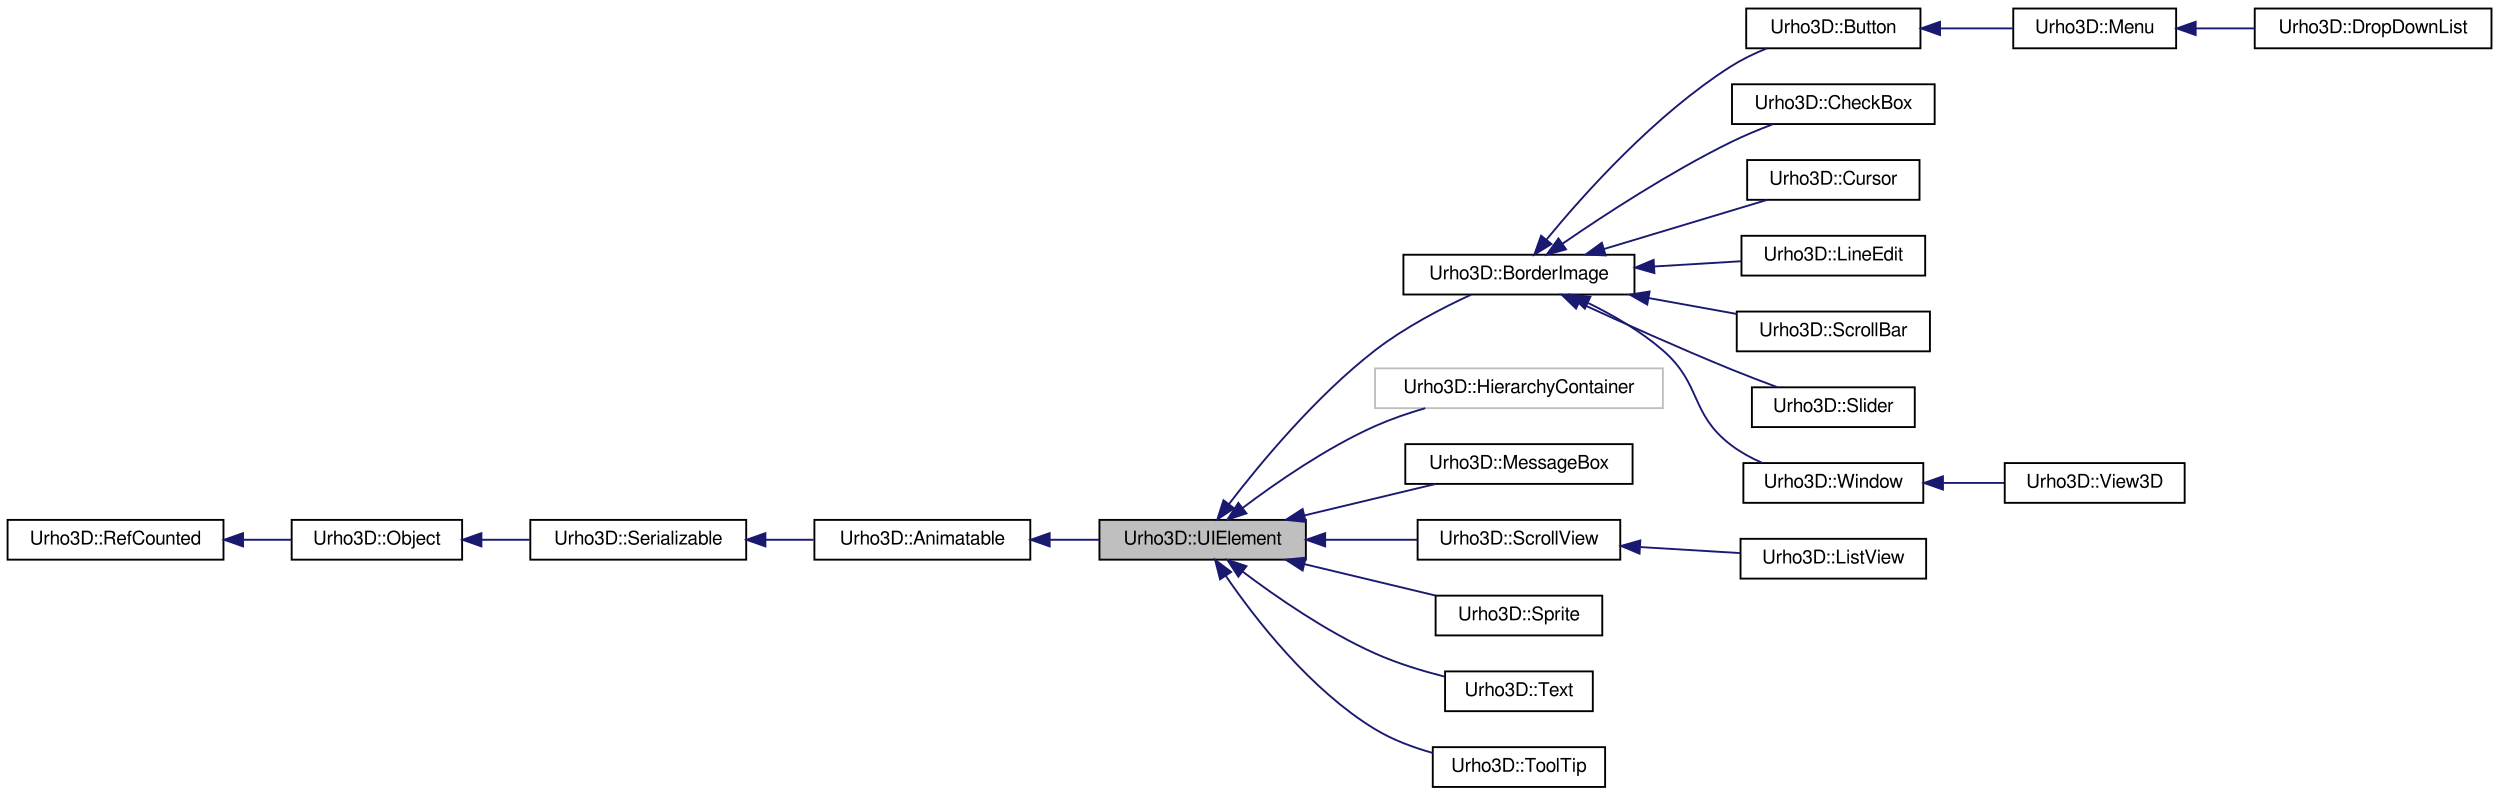
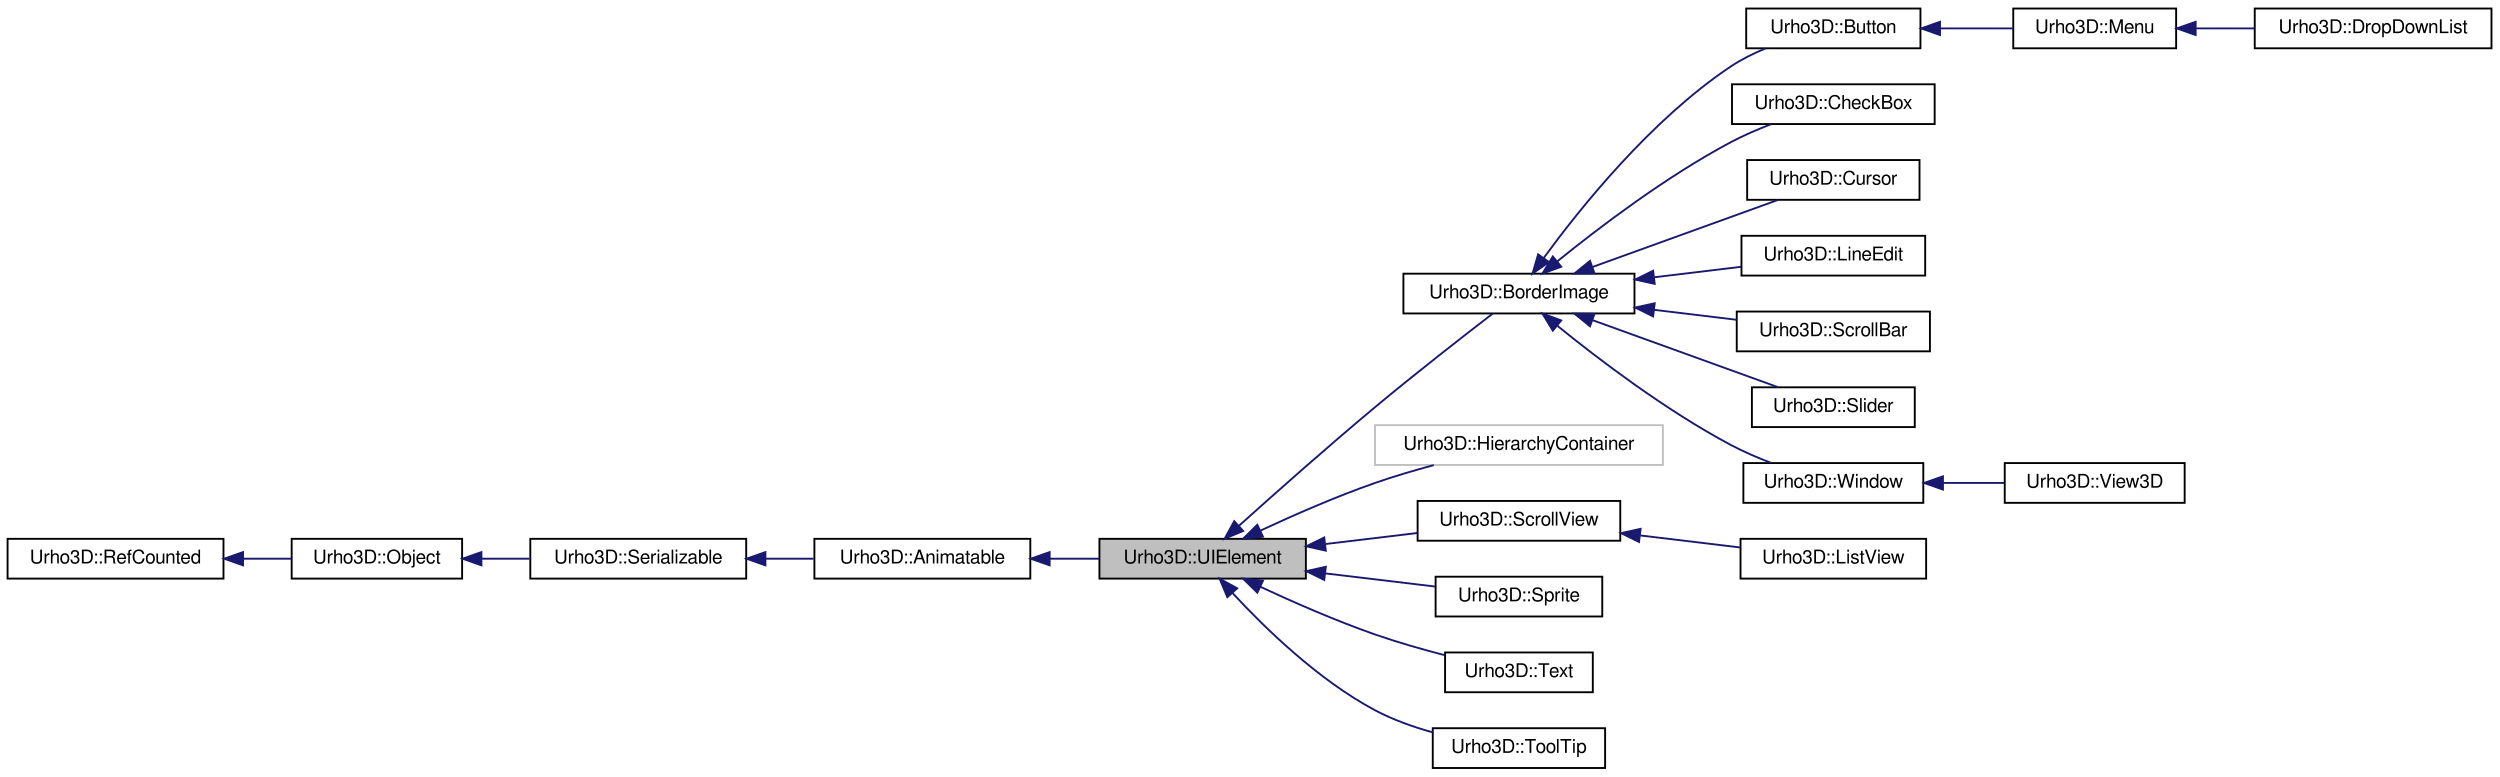
- <svg xmlns="http://www.w3.org/2000/svg" xmlns:xlink="http://www.w3.org/1999/xlink" width="1320pt" height="420pt" viewBox="0.00 0.00 1320.00 420.00">
-   <g id="graph1" class="graph" transform="scale(1 1) rotate(0) translate(4 416)">
+ <svg xmlns="http://www.w3.org/2000/svg" xmlns:xlink="http://www.w3.org/1999/xlink" width="1320pt" height="410pt" viewBox="0.00 0.00 1320.00 410.00">
+   <g id="graph1" class="graph" transform="scale(1 1) rotate(0) translate(4 406)">
    <g id="node1" class="node">
-       <polygon fill="#bfbfbf" stroke="black" points="576.5,-120.5 576.5,-141.5 685.5,-141.5 685.5,-120.5 576.5,-120.5" />
-       <text text-anchor="middle" x="631" y="-128.5" font-family="FreeSans" font-size="10.00">Urho3D::UIElement</text>
+       <polygon fill="#bfbfbf" stroke="black" points="576.5,-100.5 576.5,-121.5 685.5,-121.5 685.5,-100.5 576.5,-100.5" />
+       <text text-anchor="middle" x="631" y="-108.5" font-family="FreeSans" font-size="10.00">Urho3D::UIElement</text>
    </g>
    <g id="node11" class="node">
      <a xlink:href="class_urho3_d_1_1_border_image.html" target="_top" xlink:title="Image UI element with optional border.">
-         <polygon fill="none" stroke="black" points="737,-260.5 737,-281.5 859,-281.5 859,-260.5 737,-260.5" />
-         <text text-anchor="middle" x="798" y="-268.5" font-family="FreeSans" font-size="10.00">Urho3D::BorderImage</text>
+         <polygon fill="none" stroke="black" points="737,-240.5 737,-261.5 859,-261.5 859,-240.5 737,-240.5" />
+         <text text-anchor="middle" x="798" y="-248.5" font-family="FreeSans" font-size="10.00">Urho3D::BorderImage</text>
      </a>
    </g>
    <g id="edge10" class="edge">
-       <path fill="none" stroke="midnightblue" d="M644.848,-149.821C661.411,-171.398 690.834,-206.887 722,-231 737.567,-243.044 757.286,-253.302 772.737,-260.414" />
-       <polygon fill="midnightblue" stroke="midnightblue" points="647.581,-147.633 638.762,-141.761 641.994,-151.851 647.581,-147.633" />
+       <path fill="none" stroke="midnightblue" d="M650.235,-128.438C668.479,-144.851 696.775,-169.98 722,-191 743.309,-208.757 768.721,-228.549 784.095,-240.377" />
+       <polygon fill="midnightblue" stroke="midnightblue" points="652.377,-125.657 642.608,-121.557 647.688,-130.854 652.377,-125.657" />
    </g>
    <g id="node33" class="node">
      <a xlink:title="Hierarchy container (used by ListView internally when in hierarchy mode).">
-         <polygon fill="none" stroke="#bfbfbf" points="722,-200.5 722,-221.5 874,-221.5 874,-200.5 722,-200.5" />
-         <text text-anchor="middle" x="798" y="-208.5" font-family="FreeSans" font-size="10.00">Urho3D::HierarchyContainer</text>
+         <polygon fill="none" stroke="#bfbfbf" points="722,-160.5 722,-181.5 874,-181.5 874,-160.5 722,-160.5" />
+         <text text-anchor="middle" x="798" y="-168.5" font-family="FreeSans" font-size="10.00">Urho3D::HierarchyContainer</text>
      </a>
    </g>
    <g id="edge32" class="edge">
-       <path fill="none" stroke="midnightblue" d="M652.028,-147.745C669.769,-161.142 696.312,-179.525 722,-191 730.346,-194.728 739.53,-197.875 748.54,-200.489" />
-       <polygon fill="midnightblue" stroke="midnightblue" points="654.128,-144.944 644.068,-141.621 649.86,-150.492 654.128,-144.944" />
+       <path fill="none" stroke="midnightblue" d="M661.451,-125.818C678.904,-133.947 701.378,-143.804 722,-151 731.919,-154.461 742.747,-157.65 753.039,-160.416" />
+       <polygon fill="midnightblue" stroke="midnightblue" points="662.851,-122.609 652.314,-121.508 659.865,-128.94 662.851,-122.609" />
    </g>
    <g id="node35" class="node">
-       <a xlink:href="class_urho3_d_1_1_message_box.html" target="_top" xlink:title="Message box dialog. Manages its lifetime automatically using the UI hierarchy, so the application doe...">
-         <polygon fill="none" stroke="black" points="738,-160.5 738,-181.5 858,-181.5 858,-160.5 738,-160.5" />
-         <text text-anchor="middle" x="798" y="-168.5" font-family="FreeSans" font-size="10.00">Urho3D::MessageBox</text>
-       </a>
-     </g>
-     <g id="edge34" class="edge">
-       <path fill="none" stroke="midnightblue" d="M684.904,-143.911C707.285,-149.272 732.924,-155.413 754.126,-160.491" />
-       <polygon fill="midnightblue" stroke="midnightblue" points="685.418,-140.435 674.877,-141.51 683.787,-147.243 685.418,-140.435" />
-     </g>
-     <g id="node37" class="node">
      <a xlink:href="class_urho3_d_1_1_scroll_view.html" target="_top" xlink:title="Scrollable UI element for showing a (possibly large) child element.">
        <polygon fill="none" stroke="black" points="744.5,-120.5 744.5,-141.5 851.5,-141.5 851.5,-120.5 744.5,-120.5" />
        <text text-anchor="middle" x="798" y="-128.5" font-family="FreeSans" font-size="10.00">Urho3D::ScrollView</text>
      </a>
    </g>
-     <g id="edge36" class="edge">
-       <path fill="none" stroke="midnightblue" d="M696.025,-131C712.012,-131 728.951,-131 744.334,-131" />
-       <polygon fill="midnightblue" stroke="midnightblue" points="695.682,-127.5 685.682,-131 695.682,-134.5 695.682,-127.5" />
-     </g>
-     <g id="node41" class="node">
+     <g id="edge34" class="edge">
+       <path fill="none" stroke="midnightblue" d="M696.025,-118.787C712.012,-120.702 728.951,-122.731 744.334,-124.573" />
+       <polygon fill="midnightblue" stroke="midnightblue" points="696.027,-115.263 685.682,-117.549 695.195,-122.213 696.027,-115.263" />
+     </g>
+     <g id="node39" class="node">
      <a xlink:href="class_urho3_d_1_1_sprite.html" target="_top" xlink:title="UI element which allows sub-pixel positioning and size, as well as rotation. Only other Sprites shoul...">
        <polygon fill="none" stroke="black" points="754,-80.5 754,-101.5 842,-101.5 842,-80.5 754,-80.5" />
        <text text-anchor="middle" x="798" y="-88.5" font-family="FreeSans" font-size="10.00">Urho3D::Sprite</text>
      </a>
    </g>
-     <g id="edge40" class="edge">
-       <path fill="none" stroke="midnightblue" d="M684.904,-118.089C707.285,-112.728 732.924,-106.587 754.126,-101.509" />
-       <polygon fill="midnightblue" stroke="midnightblue" points="683.787,-114.757 674.877,-120.49 685.418,-121.565 683.787,-114.757" />
-     </g>
-     <g id="node43" class="node">
+     <g id="edge38" class="edge">
+       <path fill="none" stroke="midnightblue" d="M695.688,-103.253C715.118,-100.926 735.982,-98.427 753.768,-96.297" />
+       <polygon fill="midnightblue" stroke="midnightblue" points="695.195,-99.787 685.682,-104.451 696.027,-106.737 695.195,-99.787" />
+     </g>
+     <g id="node41" class="node">
      <a xlink:href="class_urho3_d_1_1_text.html" target="_top" xlink:title="Text UI element.">
        <polygon fill="none" stroke="black" points="759,-40.5 759,-61.5 837,-61.5 837,-40.5 759,-40.5" />
        <text text-anchor="middle" x="798" y="-48.5" font-family="FreeSans" font-size="10.00">Urho3D::Text</text>
      </a>
    </g>
-     <g id="edge42" class="edge">
-       <path fill="none" stroke="midnightblue" d="M652.028,-114.255C669.769,-100.858 696.312,-82.475 722,-71 733.585,-65.825 746.783,-61.77 758.893,-58.705" />
-       <polygon fill="midnightblue" stroke="midnightblue" points="649.86,-111.508 644.068,-120.379 654.128,-117.056 649.86,-111.508" />
-     </g>
-     <g id="node45" class="node">
+     <g id="edge40" class="edge">
+       <path fill="none" stroke="midnightblue" d="M661.451,-96.182C678.904,-88.053 701.378,-78.196 722,-71 733.851,-66.865 747,-63.118 758.983,-60.016" />
+       <polygon fill="midnightblue" stroke="midnightblue" points="659.865,-93.06 652.314,-100.492 662.851,-99.391 659.865,-93.06" />
+     </g>
+     <g id="node43" class="node">
      <a xlink:href="class_urho3_d_1_1_tool_tip.html" target="_top" xlink:title="Tooltip UI element.">
        <polygon fill="none" stroke="black" points="752.5,-0.5 752.5,-21.5 843.5,-21.5 843.5,-0.5 752.5,-0.5" />
        <text text-anchor="middle" x="798" y="-8.5" font-family="FreeSans" font-size="10.00">Urho3D::ToolTip</text>
      </a>
    </g>
-     <g id="edge44" class="edge">
-       <path fill="none" stroke="midnightblue" d="M643.216,-111.932C658.77,-89.218 687.772,-51.746 722,-31 731.218,-25.413 741.984,-21.37 752.465,-18.449" />
-       <polygon fill="midnightblue" stroke="midnightblue" points="640.208,-110.136 637.575,-120.398 646.033,-114.017 640.208,-110.136" />
+     <g id="edge42" class="edge">
+       <path fill="none" stroke="midnightblue" d="M646.851,-92.802C663.716,-74.556 692.051,-46.946 722,-31 731.394,-25.999 742.118,-22.188 752.491,-19.308" />
+       <polygon fill="midnightblue" stroke="midnightblue" points="644.048,-90.683 639.944,-100.451 649.244,-95.375 644.048,-90.683" />
    </g>
    <g id="node2" class="node">
      <a xlink:href="class_urho3_d_1_1_animatable.html" target="_top" xlink:title="Base class for animatable object, an animatable object can be set animation on it's attributes...">
-         <polygon fill="none" stroke="black" points="426,-120.5 426,-141.5 540,-141.5 540,-120.5 426,-120.5" />
-         <text text-anchor="middle" x="483" y="-128.5" font-family="FreeSans" font-size="10.00">Urho3D::Animatable</text>
+         <polygon fill="none" stroke="black" points="426,-100.5 426,-121.5 540,-121.5 540,-100.5 426,-100.5" />
+         <text text-anchor="middle" x="483" y="-108.5" font-family="FreeSans" font-size="10.00">Urho3D::Animatable</text>
      </a>
    </g>
    <g id="edge2" class="edge">
-       <path fill="none" stroke="midnightblue" d="M550.356,-131C559.063,-131 567.894,-131 576.362,-131" />
-       <polygon fill="midnightblue" stroke="midnightblue" points="550.221,-127.5 540.221,-131 550.221,-134.5 550.221,-127.5" />
+       <path fill="none" stroke="midnightblue" d="M550.356,-111C559.063,-111 567.894,-111 576.362,-111" />
+       <polygon fill="midnightblue" stroke="midnightblue" points="550.221,-107.5 540.221,-111 550.221,-114.5 550.221,-107.5" />
    </g>
    <g id="node4" class="node">
      <a xlink:href="class_urho3_d_1_1_serializable.html" target="_top" xlink:title="Base class for objects with automatic serialization through attributes.">
-         <polygon fill="none" stroke="black" points="276,-120.5 276,-141.5 390,-141.5 390,-120.5 276,-120.5" />
-         <text text-anchor="middle" x="333" y="-128.5" font-family="FreeSans" font-size="10.00">Urho3D::Serializable</text>
+         <polygon fill="none" stroke="black" points="276,-100.5 276,-121.5 390,-121.5 390,-100.5 276,-100.5" />
+         <text text-anchor="middle" x="333" y="-108.5" font-family="FreeSans" font-size="10.00">Urho3D::Serializable</text>
      </a>
    </g>
    <g id="edge4" class="edge">
-       <path fill="none" stroke="midnightblue" d="M400.311,-131C408.728,-131 417.277,-131 425.525,-131" />
-       <polygon fill="midnightblue" stroke="midnightblue" points="400.137,-127.5 390.136,-131 400.136,-134.5 400.137,-127.5" />
+       <path fill="none" stroke="midnightblue" d="M400.311,-111C408.728,-111 417.277,-111 425.525,-111" />
+       <polygon fill="midnightblue" stroke="midnightblue" points="400.137,-107.5 390.136,-111 400.136,-114.5 400.137,-107.5" />
    </g>
    <g id="node6" class="node">
      <a xlink:href="class_urho3_d_1_1_object.html" target="_top" xlink:title="Base class for objects with type identification, subsystem access and event sending/receiving capabil...">
-         <polygon fill="none" stroke="black" points="150,-120.5 150,-141.5 240,-141.5 240,-120.5 150,-120.5" />
-         <text text-anchor="middle" x="195" y="-128.5" font-family="FreeSans" font-size="10.00">Urho3D::Object</text>
+         <polygon fill="none" stroke="black" points="150,-100.5 150,-121.5 240,-121.5 240,-100.5 150,-100.5" />
+         <text text-anchor="middle" x="195" y="-108.5" font-family="FreeSans" font-size="10.00">Urho3D::Object</text>
      </a>
    </g>
    <g id="edge6" class="edge">
-       <path fill="none" stroke="midnightblue" d="M250.212,-131C258.574,-131 267.218,-131 275.625,-131" />
-       <polygon fill="midnightblue" stroke="midnightblue" points="250.186,-127.5 240.186,-131 250.186,-134.5 250.186,-127.5" />
+       <path fill="none" stroke="midnightblue" d="M250.212,-111C258.574,-111 267.218,-111 275.625,-111" />
+       <polygon fill="midnightblue" stroke="midnightblue" points="250.186,-107.5 240.186,-111 250.186,-114.5 250.186,-107.5" />
    </g>
    <g id="node8" class="node">
      <a xlink:href="class_urho3_d_1_1_ref_counted.html" target="_top" xlink:title="Base class for intrusively reference-counted objects. These are noncopyable and non-assignable.">
-         <polygon fill="none" stroke="black" points="0,-120.5 0,-141.5 114,-141.5 114,-120.5 0,-120.5" />
-         <text text-anchor="middle" x="57" y="-128.5" font-family="FreeSans" font-size="10.00">Urho3D::RefCounted</text>
+         <polygon fill="none" stroke="black" points="0,-100.5 0,-121.5 114,-121.5 114,-100.5 0,-100.5" />
+         <text text-anchor="middle" x="57" y="-108.5" font-family="FreeSans" font-size="10.00">Urho3D::RefCounted</text>
      </a>
    </g>
    <g id="edge8" class="edge">
-       <path fill="none" stroke="midnightblue" d="M124.403,-131C133.027,-131 141.686,-131 149.838,-131" />
-       <polygon fill="midnightblue" stroke="midnightblue" points="124.326,-127.5 114.326,-131 124.326,-134.5 124.326,-127.5" />
+       <path fill="none" stroke="midnightblue" d="M124.403,-111C133.027,-111 141.686,-111 149.838,-111" />
+       <polygon fill="midnightblue" stroke="midnightblue" points="124.326,-107.5 114.326,-111 124.326,-114.5 124.326,-107.5" />
    </g>
    <g id="node13" class="node">
      <a xlink:href="class_urho3_d_1_1_button.html" target="_top" xlink:title="Push button UI element.">
-         <polygon fill="none" stroke="black" points="918,-390.5 918,-411.5 1010,-411.5 1010,-390.5 918,-390.5" />
-         <text text-anchor="middle" x="964" y="-398.5" font-family="FreeSans" font-size="10.00">Urho3D::Button</text>
+         <polygon fill="none" stroke="black" points="918,-380.5 918,-401.5 1010,-401.5 1010,-380.5 918,-380.5" />
+         <text text-anchor="middle" x="964" y="-388.5" font-family="FreeSans" font-size="10.00">Urho3D::Button</text>
      </a>
    </g>
    <g id="edge12" class="edge">
-       <path fill="none" stroke="midnightblue" d="M812.597,-289.573C832.368,-313.633 869.832,-355.505 910,-381 915.824,-384.697 922.432,-387.853 928.977,-390.493" />
-       <polygon fill="midnightblue" stroke="midnightblue" points="815.146,-287.159 806.141,-281.578 809.7,-291.557 815.146,-287.159" />
+       <path fill="none" stroke="midnightblue" d="M811.092,-269.799C830.116,-295.851 867.771,-342.891 910,-371 915.576,-374.712 921.932,-377.85 928.278,-380.462" />
+       <polygon fill="midnightblue" stroke="midnightblue" points="813.833,-267.615 805.164,-261.525 808.143,-271.692 813.833,-267.615" />
    </g>
    <g id="node19" class="node">
      <a xlink:href="class_urho3_d_1_1_check_box.html" target="_top" xlink:title="UI element that can be toggled between unchecked and checked state.">
-         <polygon fill="none" stroke="black" points="910.5,-350.5 910.5,-371.5 1017.5,-371.5 1017.5,-350.5 910.5,-350.5" />
-         <text text-anchor="middle" x="964" y="-358.5" font-family="FreeSans" font-size="10.00">Urho3D::CheckBox</text>
+         <polygon fill="none" stroke="black" points="910.5,-340.5 910.5,-361.5 1017.5,-361.5 1017.5,-340.5 910.5,-340.5" />
+         <text text-anchor="middle" x="964" y="-348.5" font-family="FreeSans" font-size="10.00">Urho3D::CheckBox</text>
      </a>
    </g>
    <g id="edge18" class="edge">
-       <path fill="none" stroke="midnightblue" d="M821.032,-287.349C843.131,-302.555 877.803,-325.182 910,-341 916.999,-344.438 924.746,-347.638 932.135,-350.426" />
-       <polygon fill="midnightblue" stroke="midnightblue" points="822.863,-284.358 812.654,-281.523 818.866,-290.105 822.863,-284.358" />
+       <path fill="none" stroke="midnightblue" d="M818.203,-267.961C839.84,-285.501 875.706,-312.819 910,-331 916.625,-334.512 924.002,-337.683 931.124,-340.411" />
+       <polygon fill="midnightblue" stroke="midnightblue" points="820.327,-265.176 810.376,-261.538 815.886,-270.587 820.327,-265.176" />
    </g>
    <g id="node21" class="node">
      <a xlink:href="class_urho3_d_1_1_cursor.html" target="_top" xlink:title="Mouse cursor UI element.">
-         <polygon fill="none" stroke="black" points="918.5,-310.5 918.5,-331.5 1009.5,-331.5 1009.5,-310.5 918.5,-310.5" />
-         <text text-anchor="middle" x="964" y="-318.5" font-family="FreeSans" font-size="10.00">Urho3D::Cursor</text>
+         <polygon fill="none" stroke="black" points="918.5,-300.5 918.5,-321.5 1009.5,-321.5 1009.5,-300.5 918.5,-300.5" />
+         <text text-anchor="middle" x="964" y="-308.5" font-family="FreeSans" font-size="10.00">Urho3D::Cursor</text>
      </a>
    </g>
    <g id="edge20" class="edge">
-       <path fill="none" stroke="midnightblue" d="M842.852,-284.51C869.972,-292.678 904.037,-302.939 929.131,-310.497" />
-       <polygon fill="midnightblue" stroke="midnightblue" points="843.789,-281.137 833.204,-281.604 841.77,-287.839 843.789,-281.137" />
+       <path fill="none" stroke="midnightblue" d="M836.993,-265.094C866.906,-275.906 907.546,-290.595 934.719,-300.416" />
+       <polygon fill="midnightblue" stroke="midnightblue" points="837.89,-261.696 827.295,-261.589 835.51,-268.28 837.89,-261.696" />
    </g>
    <g id="node23" class="node">
      <a xlink:href="class_urho3_d_1_1_line_edit.html" target="_top" xlink:title="Single-line text editor UI element.">
-         <polygon fill="none" stroke="black" points="915.5,-270.5 915.5,-291.5 1012.5,-291.5 1012.5,-270.5 915.5,-270.5" />
-         <text text-anchor="middle" x="964" y="-278.5" font-family="FreeSans" font-size="10.00">Urho3D::LineEdit</text>
+         <polygon fill="none" stroke="black" points="915.5,-260.5 915.5,-281.5 1012.5,-281.5 1012.5,-260.5 915.5,-260.5" />
+         <text text-anchor="middle" x="964" y="-268.5" font-family="FreeSans" font-size="10.00">Urho3D::LineEdit</text>
      </a>
    </g>
    <g id="edge22" class="edge">
-       <path fill="none" stroke="midnightblue" d="M869.424,-275.303C884.923,-276.236 900.972,-277.203 915.351,-278.069" />
-       <polygon fill="midnightblue" stroke="midnightblue" points="869.533,-271.803 859.341,-274.695 869.112,-278.79 869.533,-271.803" />
+       <path fill="none" stroke="midnightblue" d="M869.424,-259.605C884.923,-261.473 900.972,-263.406 915.351,-265.139" />
+       <polygon fill="midnightblue" stroke="midnightblue" points="869.688,-256.112 859.341,-258.39 868.85,-263.062 869.688,-256.112" />
    </g>
    <g id="node25" class="node">
      <a xlink:href="class_urho3_d_1_1_scroll_bar.html" target="_top" xlink:title="Scroll bar UI element with forward and back buttons.">
-         <polygon fill="none" stroke="black" points="913,-230.5 913,-251.5 1015,-251.5 1015,-230.5 913,-230.5" />
-         <text text-anchor="middle" x="964" y="-238.5" font-family="FreeSans" font-size="10.00">Urho3D::ScrollBar</text>
+         <polygon fill="none" stroke="black" points="913,-220.5 913,-241.5 1015,-241.5 1015,-220.5 913,-220.5" />
+         <text text-anchor="middle" x="964" y="-228.5" font-family="FreeSans" font-size="10.00">Urho3D::ScrollBar</text>
      </a>
    </g>
    <g id="edge24" class="edge">
-       <path fill="none" stroke="midnightblue" d="M866.585,-258.605C882.081,-255.805 898.268,-252.879 912.896,-250.236" />
-       <polygon fill="midnightblue" stroke="midnightblue" points="865.744,-255.2 856.525,-260.423 866.988,-262.089 865.744,-255.2" />
+       <path fill="none" stroke="midnightblue" d="M869.388,-242.399C884.049,-240.633 899.202,-238.807 912.97,-237.148" />
+       <polygon fill="midnightblue" stroke="midnightblue" points="868.85,-238.938 859.341,-243.61 869.688,-245.888 868.85,-238.938" />
    </g>
    <g id="node27" class="node">
      <a xlink:href="class_urho3_d_1_1_slider.html" target="_top" xlink:title="Slider bar UI element.">
-         <polygon fill="none" stroke="black" points="921,-190.5 921,-211.5 1007,-211.5 1007,-190.5 921,-190.5" />
-         <text text-anchor="middle" x="964" y="-198.5" font-family="FreeSans" font-size="10.00">Urho3D::Slider</text>
+         <polygon fill="none" stroke="black" points="921,-180.5 921,-201.5 1007,-201.5 1007,-180.5 921,-180.5" />
+         <text text-anchor="middle" x="964" y="-188.5" font-family="FreeSans" font-size="10.00">Urho3D::Slider</text>
      </a>
    </g>
    <g id="edge26" class="edge">
-       <path fill="none" stroke="midnightblue" d="M829.864,-256.11C852.148,-245.861 882.691,-232.139 910,-221 917.868,-217.791 926.465,-214.507 934.439,-211.553" />
-       <polygon fill="midnightblue" stroke="midnightblue" points="828.162,-253.041 820.551,-260.412 831.097,-259.396 828.162,-253.041" />
+       <path fill="none" stroke="midnightblue" d="M836.993,-236.906C866.906,-226.094 907.546,-211.405 934.719,-201.584" />
+       <polygon fill="midnightblue" stroke="midnightblue" points="835.51,-233.72 827.295,-240.411 837.89,-240.304 835.51,-233.72" />
    </g>
    <g id="node29" class="node">
      <a xlink:href="class_urho3_d_1_1_window.html" target="_top" xlink:title="Window UI element that can optionally by moved or resized.">
-         <polygon fill="none" stroke="black" points="916.5,-150.5 916.5,-171.5 1011.5,-171.5 1011.5,-150.5 916.5,-150.5" />
-         <text text-anchor="middle" x="964" y="-158.5" font-family="FreeSans" font-size="10.00">Urho3D::Window</text>
+         <polygon fill="none" stroke="black" points="916.5,-140.5 916.5,-161.5 1011.5,-161.5 1011.5,-140.5 916.5,-140.5" />
+         <text text-anchor="middle" x="964" y="-148.5" font-family="FreeSans" font-size="10.00">Urho3D::Window</text>
      </a>
    </g>
    <g id="edge28" class="edge">
-       <path fill="none" stroke="midnightblue" d="M834.571,-256.012C847.843,-249.519 862.41,-241.076 874,-231 894.665,-213.034 888.213,-197.588 910,-181 914.932,-177.245 920.642,-174.136 926.464,-171.58" />
-       <polygon fill="midnightblue" stroke="midnightblue" points="832.776,-252.988 825.198,-260.391 835.739,-259.33 832.776,-252.988" />
+       <path fill="none" stroke="midnightblue" d="M818.203,-234.039C839.84,-216.499 875.706,-189.181 910,-171 916.625,-167.488 924.002,-164.317 931.124,-161.589" />
+       <polygon fill="midnightblue" stroke="midnightblue" points="815.886,-231.413 810.376,-240.462 820.327,-236.824 815.886,-231.413" />
    </g>
    <g id="node15" class="node">
      <a xlink:href="class_urho3_d_1_1_menu.html" target="_top" xlink:title="Menu UI element that optionally shows a popup.">
-         <polygon fill="none" stroke="black" points="1059,-390.5 1059,-411.5 1145,-411.5 1145,-390.5 1059,-390.5" />
-         <text text-anchor="middle" x="1102" y="-398.5" font-family="FreeSans" font-size="10.00">Urho3D::Menu</text>
+         <polygon fill="none" stroke="black" points="1059,-380.5 1059,-401.5 1145,-401.5 1145,-380.5 1059,-380.5" />
+         <text text-anchor="middle" x="1102" y="-388.5" font-family="FreeSans" font-size="10.00">Urho3D::Menu</text>
      </a>
    </g>
    <g id="edge14" class="edge">
-       <path fill="none" stroke="midnightblue" d="M1020.44,-401C1033.25,-401 1046.66,-401 1058.82,-401" />
-       <polygon fill="midnightblue" stroke="midnightblue" points="1020.34,-397.5 1010.34,-401 1020.34,-404.5 1020.34,-397.5" />
+       <path fill="none" stroke="midnightblue" d="M1020.44,-391C1033.25,-391 1046.66,-391 1058.82,-391" />
+       <polygon fill="midnightblue" stroke="midnightblue" points="1020.34,-387.5 1010.34,-391 1020.34,-394.5 1020.34,-387.5" />
    </g>
    <g id="node17" class="node">
      <a xlink:href="class_urho3_d_1_1_drop_down_list.html" target="_top" xlink:title="Menu UI element that displays a popup list view.">
-         <polygon fill="none" stroke="black" points="1186.5,-390.5 1186.5,-411.5 1311.5,-411.5 1311.5,-390.5 1186.5,-390.5" />
-         <text text-anchor="middle" x="1249" y="-398.5" font-family="FreeSans" font-size="10.00">Urho3D::DropDownList</text>
+         <polygon fill="none" stroke="black" points="1186.5,-380.5 1186.5,-401.5 1311.5,-401.5 1311.5,-380.5 1186.5,-380.5" />
+         <text text-anchor="middle" x="1249" y="-388.5" font-family="FreeSans" font-size="10.00">Urho3D::DropDownList</text>
      </a>
    </g>
    <g id="edge16" class="edge">
-       <path fill="none" stroke="midnightblue" d="M1155.53,-401C1165.56,-401 1176.12,-401 1186.39,-401" />
-       <polygon fill="midnightblue" stroke="midnightblue" points="1155.31,-397.5 1145.31,-401 1155.31,-404.5 1155.31,-397.5" />
+       <path fill="none" stroke="midnightblue" d="M1155.53,-391C1165.56,-391 1176.12,-391 1186.39,-391" />
+       <polygon fill="midnightblue" stroke="midnightblue" points="1155.31,-387.5 1145.31,-391 1155.31,-394.5 1155.31,-387.5" />
    </g>
    <g id="node31" class="node">
      <a xlink:href="class_urho3_d_1_1_view3_d.html" target="_top" xlink:title="UI element which renders a 3D scene.">
-         <polygon fill="none" stroke="black" points="1054.5,-150.5 1054.5,-171.5 1149.5,-171.5 1149.5,-150.5 1054.5,-150.5" />
-         <text text-anchor="middle" x="1102" y="-158.5" font-family="FreeSans" font-size="10.00">Urho3D::View3D</text>
+         <polygon fill="none" stroke="black" points="1054.5,-140.5 1054.5,-161.5 1149.5,-161.5 1149.5,-140.5 1054.5,-140.5" />
+         <text text-anchor="middle" x="1102" y="-148.5" font-family="FreeSans" font-size="10.00">Urho3D::View3D</text>
      </a>
    </g>
    <g id="edge30" class="edge">
-       <path fill="none" stroke="midnightblue" d="M1022.01,-161C1032.74,-161 1043.83,-161 1054.21,-161" />
-       <polygon fill="midnightblue" stroke="midnightblue" points="1021.88,-157.5 1011.88,-161 1021.88,-164.5 1021.88,-157.5" />
-     </g>
-     <g id="node39" class="node">
+       <path fill="none" stroke="midnightblue" d="M1022.01,-151C1032.74,-151 1043.83,-151 1054.21,-151" />
+       <polygon fill="midnightblue" stroke="midnightblue" points="1021.88,-147.5 1011.88,-151 1021.88,-154.5 1021.88,-147.5" />
+     </g>
+     <g id="node37" class="node">
      <a xlink:href="class_urho3_d_1_1_list_view.html" target="_top" xlink:title="Scrollable list UI element.">
-         <polygon fill="none" stroke="black" points="915,-110.5 915,-131.5 1013,-131.5 1013,-110.5 915,-110.5" />
-         <text text-anchor="middle" x="964" y="-118.5" font-family="FreeSans" font-size="10.00">Urho3D::ListView</text>
-       </a>
-     </g>
-     <g id="edge38" class="edge">
-       <path fill="none" stroke="midnightblue" d="M862.055,-127.141C879.588,-126.085 898.312,-124.957 914.867,-123.96" />
-       <polygon fill="midnightblue" stroke="midnightblue" points="861.667,-123.658 851.895,-127.753 862.088,-130.646 861.667,-123.658" />
+         <polygon fill="none" stroke="black" points="915,-100.5 915,-121.5 1013,-121.5 1013,-100.5 915,-100.5" />
+         <text text-anchor="middle" x="964" y="-108.5" font-family="FreeSans" font-size="10.00">Urho3D::ListView</text>
+       </a>
+     </g>
+     <g id="edge36" class="edge">
+       <path fill="none" stroke="midnightblue" d="M862.055,-123.282C879.588,-121.17 898.312,-118.914 914.867,-116.92" />
+       <polygon fill="midnightblue" stroke="midnightblue" points="861.405,-119.835 851.895,-124.507 862.242,-126.785 861.405,-119.835" />
    </g>
  </g>
</svg>
